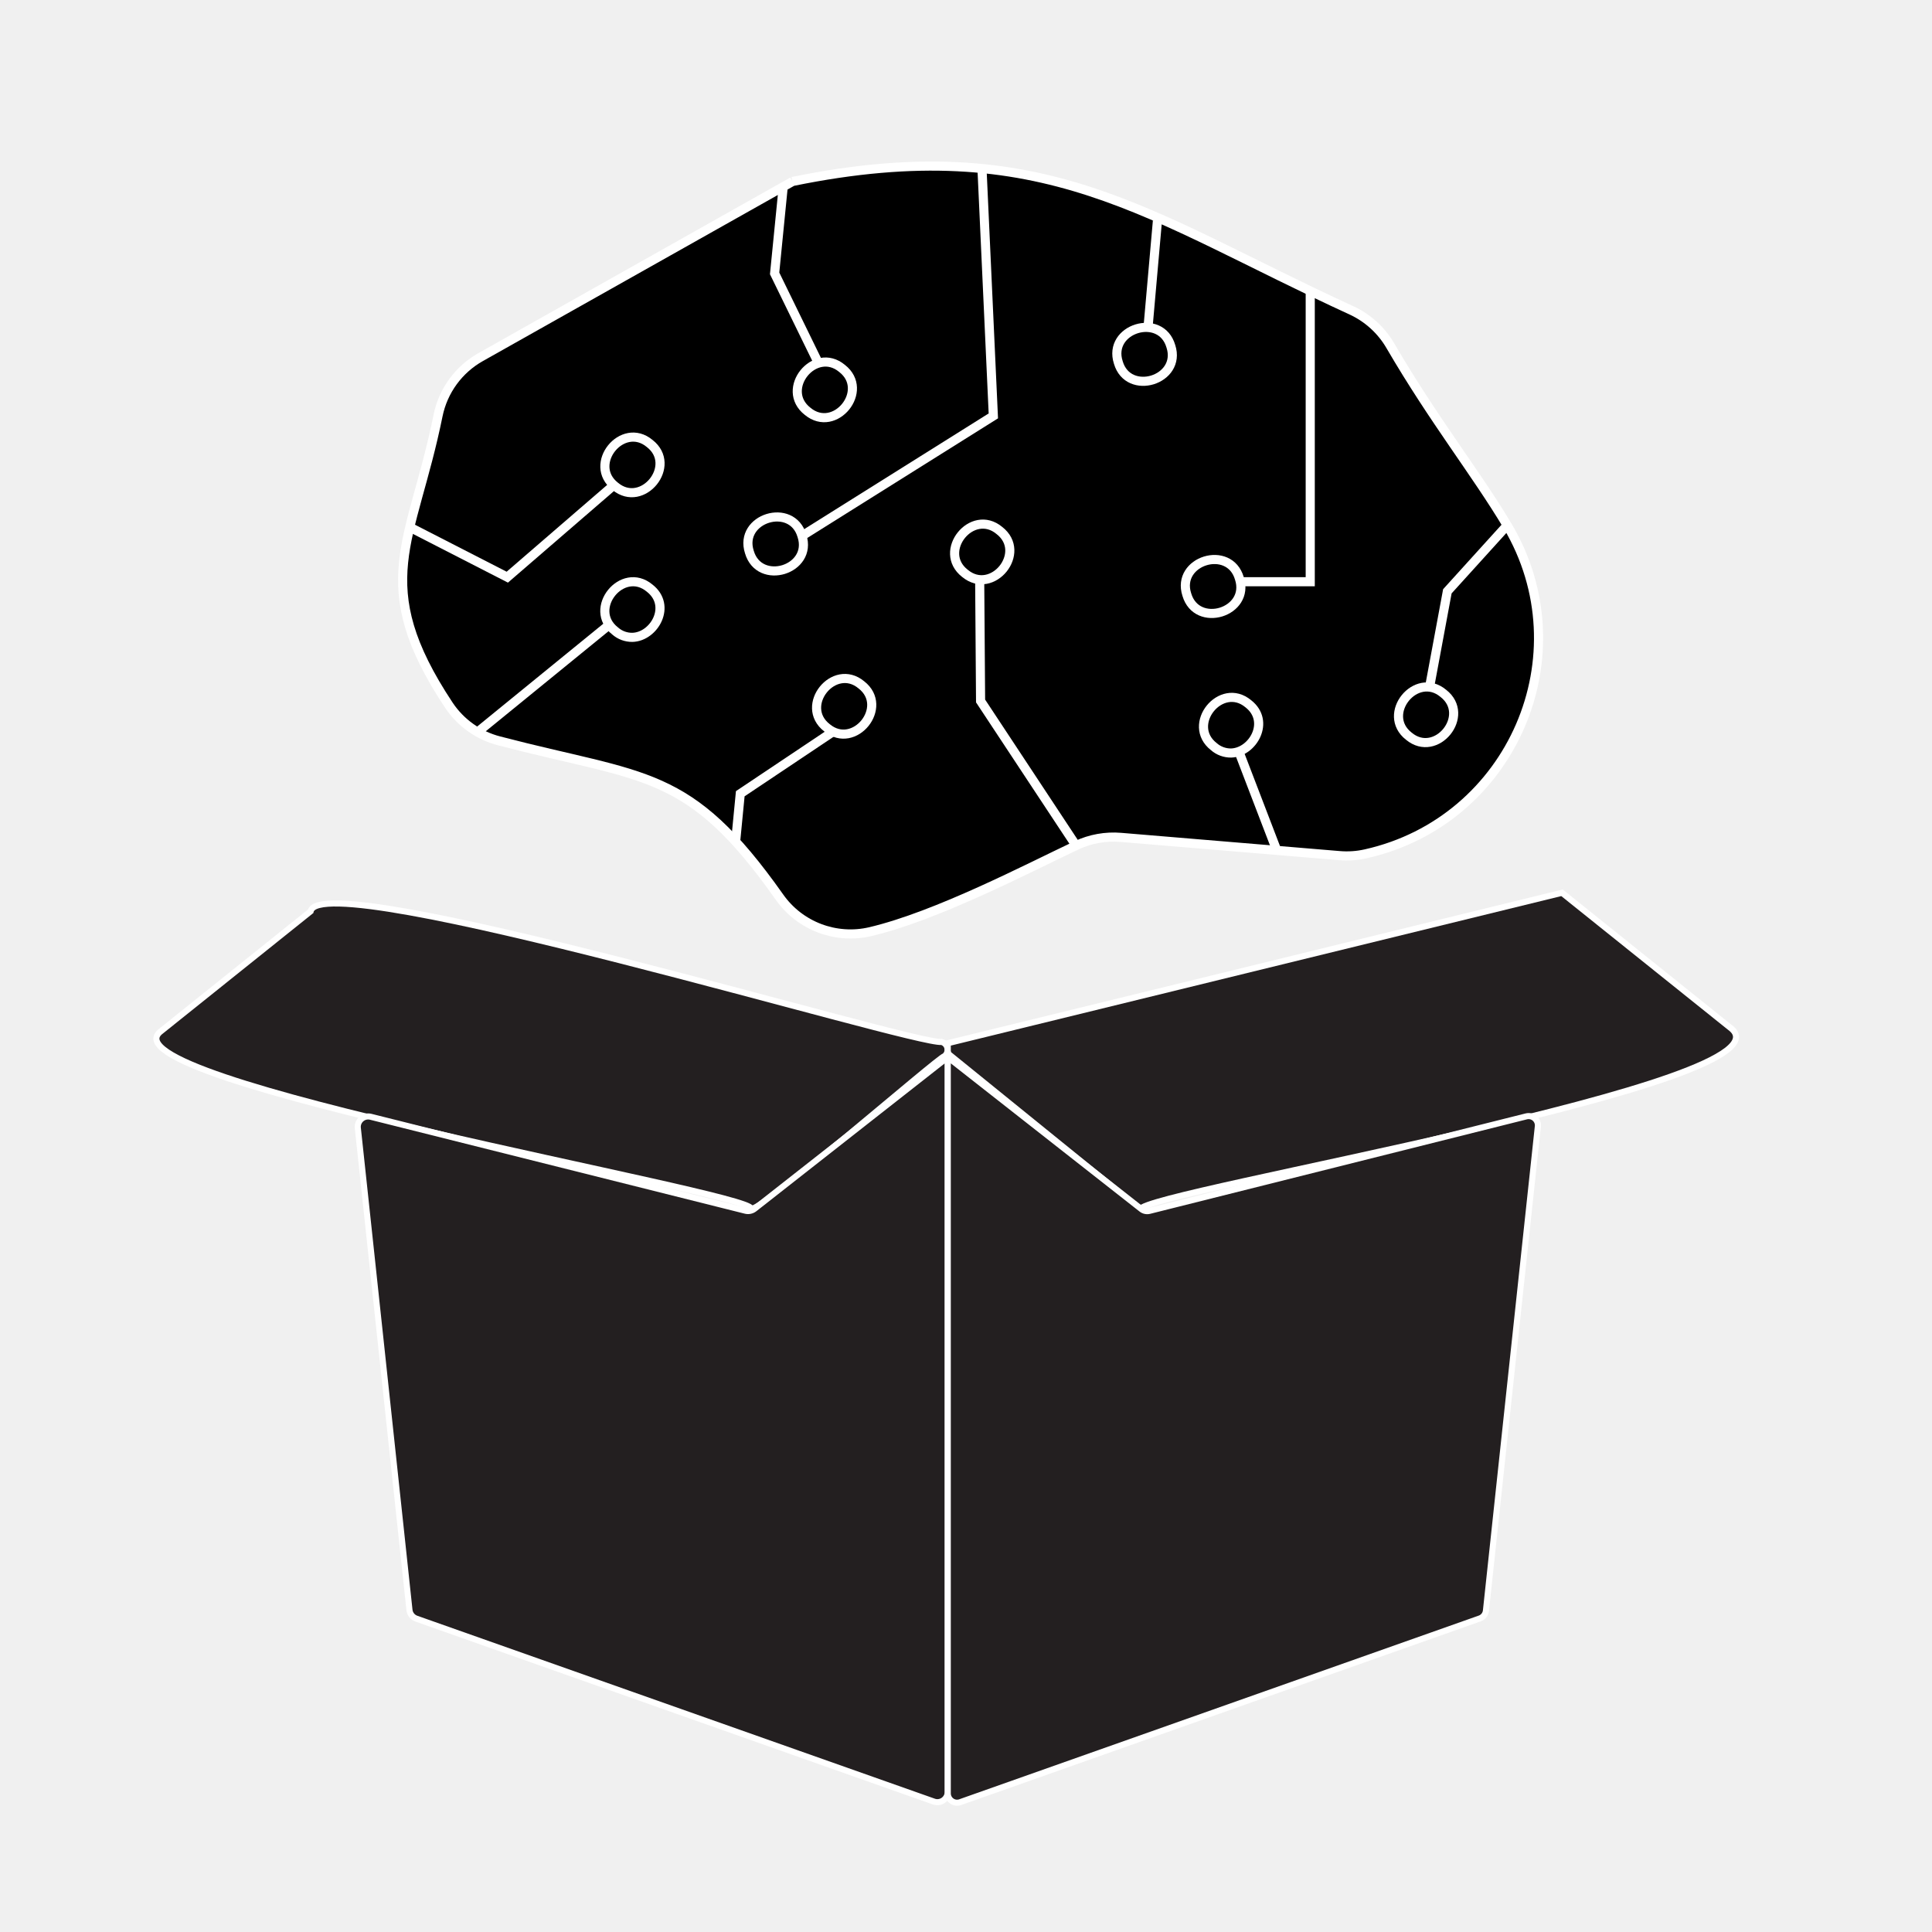
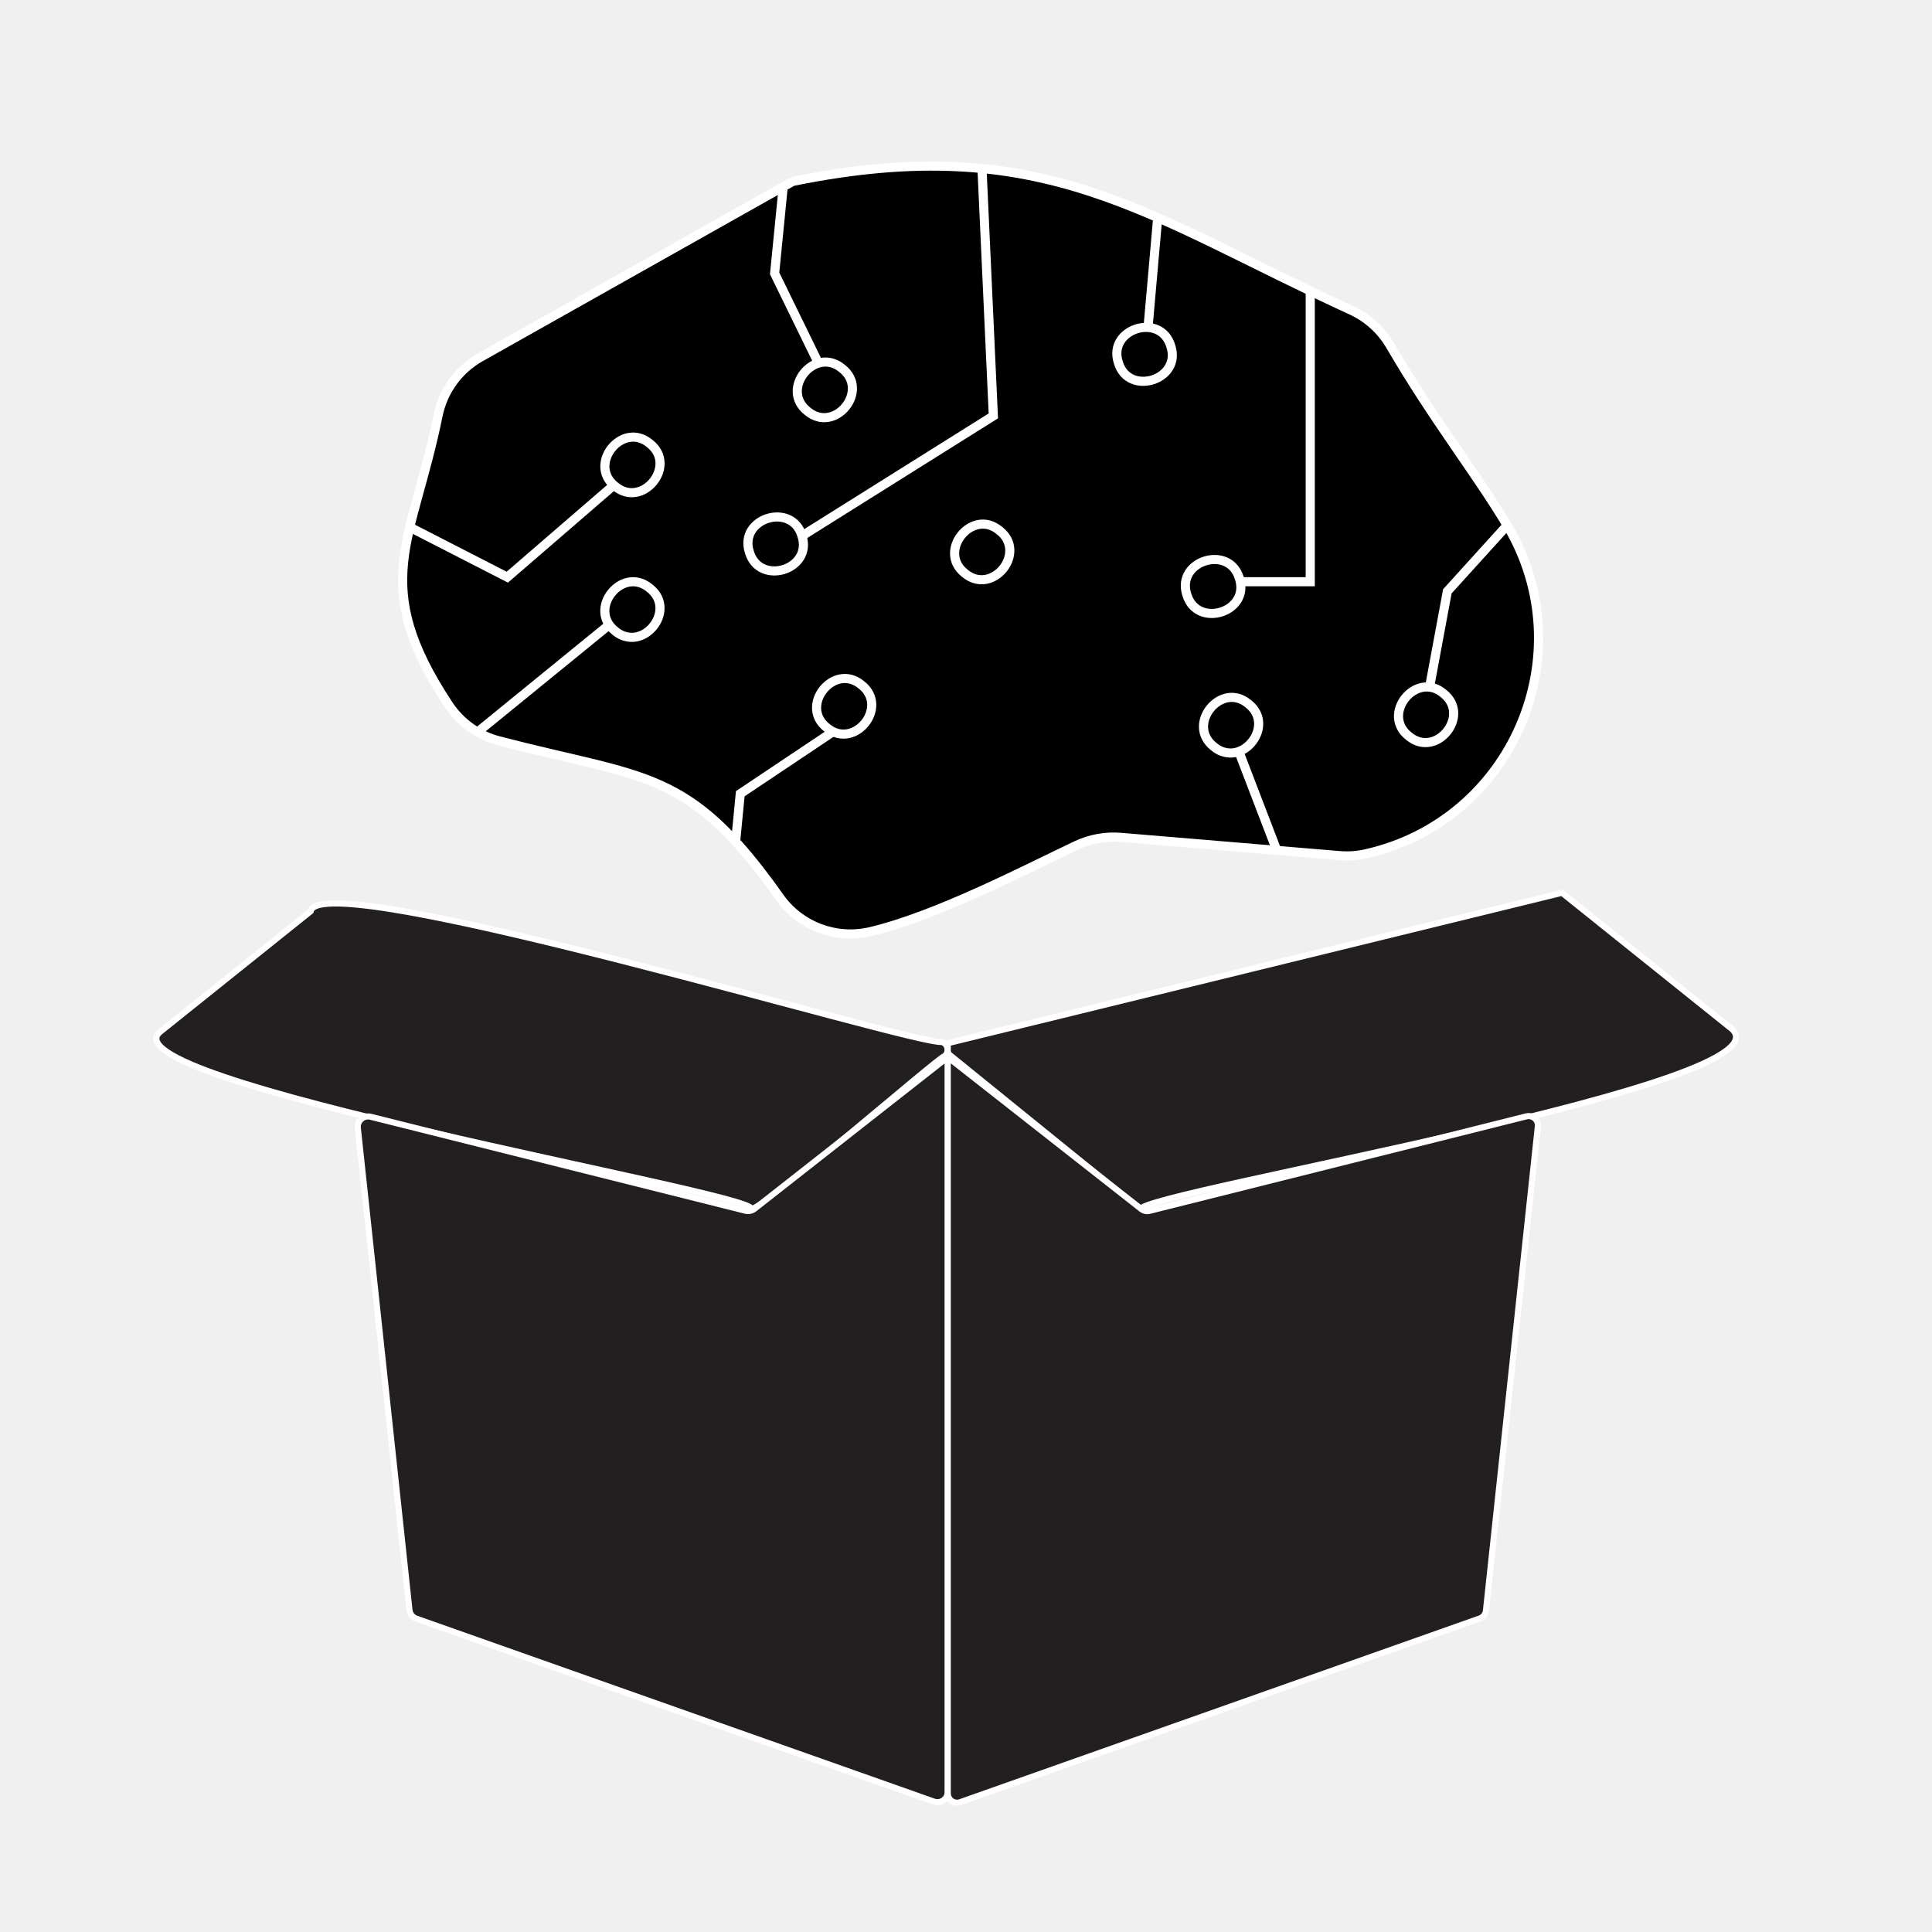
<svg xmlns="http://www.w3.org/2000/svg" id="Layer_1" data-name="Layer 1" viewBox="0 140 636 636">
  <defs>
    <style>
      @keyframes blink {
        0% {
-           opacity: 0;
+           opacity: 1;
        }
        50% {
-           opacity: 0.5;
+           opacity: 0;
        }
        100% {
          opacity: 1;
        }
      }

      .cls-1 {
        fill: none;
        stroke-width: 3px;
      }


      .cls-1,
      .cls-2 {
        stroke: #fff;
        stroke-miterlimit: 10;
      }

-       .app-ui-dark .cls-1,
-       .app-ui-dark .cls-2 {
-           stroke: #424242;
-           stroke-miterlimit: 10;
-       }

      .cls-2 {
        fill: #231f20;
        stroke-width: 2px;
      }

      path:not(.cls-1),
      path:not(.cls-2) {
-         animation: blink 5s linear infinite;
+         animation: blink 4s linear infinite;
+       }
+ 
+       polyline {
+         animation: blink 4s linear infinite;
+       }
+ 
+       line {
+         animation: blink 4s linear infinite;
      }
    </style>
  </defs>
  <path d="M260.89,199.75,158.21,257.56a28.63,28.63,0,0,0-14,19.21c-8.49,41.94-23,55.32,3.57,95.4a28.41,28.41,0,0,0,16.49,11.71c48.32,12.64,62.32,8.91,92.32,51.43a28.6,28.6,0,0,0,29.93,11.38c22.05-5.22,51.76-20.82,67.84-28.4A28.7,28.7,0,0,1,369,415.66l71.91,6a28.39,28.39,0,0,0,8.67-.59c48.21-10.8,71.92-65.55,46.66-108C486,295.89,472,278.36,457.75,253.91a28.81,28.81,0,0,0-12.9-11.76c-67.1-30.76-101.06-59.39-184-42.4" />
  <path class="cls-1" d="M260.89,199.75,158.21,257.56a28.63,28.63,0,0,0-14,19.21c-8.49,41.94-23,55.32,3.57,95.4a28.41,28.41,0,0,0,16.49,11.71c48.32,12.64,62.32,8.91,92.32,51.43a28.6,28.6,0,0,0,29.93,11.38c22.05-5.22,51.76-20.82,67.84-28.4A28.7,28.7,0,0,1,369,415.66l71.91,6a28.39,28.39,0,0,0,8.67-.59c48.21-10.8,71.92-65.55,46.66-108C486,295.89,472,278.36,457.75,253.91a28.81,28.81,0,0,0-12.9-11.76c-67.1-30.76-101.06-59.39-184-42.4" />
  <path d="M283.57,365.46c-9-7.5-20.62,6.87-11.36,14.1C281.25,387.06,292.82,372.69,283.57,365.46Z" />
  <path class="cls-1" d="M283.57,365.46c-9-7.5-20.62,6.87-11.36,14.1C281.25,387.06,292.82,372.69,283.57,365.46Z" />
  <path d="M277.21,261.29c-9-7.5-20.61,6.86-11.36,14.1C274.89,282.89,286.46,268.52,277.21,261.29Z" />
  <path class="cls-1" d="M277.21,261.29c-9-7.5-20.61,6.86-11.36,14.1C274.89,282.89,286.46,268.52,277.21,261.29Z" />
  <path d="M475.13,368.25c-9-7.5-20.61,6.87-11.35,14.1C472.81,389.85,484.39,375.48,475.13,368.25Z" />
  <path class="cls-1" d="M475.13,368.25c-9-7.5-20.61,6.87-11.35,14.1C472.81,389.85,484.39,375.48,475.13,368.25Z" />
  <path d="M213.88,286c-9-7.5-20.62,6.87-11.36,14.1C211.56,307.57,223.13,293.2,213.88,286Z" />
  <path class="cls-1" d="M213.88,286c-9-7.5-20.62,6.87-11.36,14.1C211.56,307.57,223.13,293.2,213.88,286Z" />
  <path class="cls-2" d="M53.05,479.41,102.25,440c3.34-15.54,198.6,44.08,207.73,43a2.67,2.67,0,0,1,1,4.63c-2.24.55-60.81,51.74-63.66,50.23C246.91,532.37,31.11,495.61,53.05,479.41Z" />
  <path class="cls-2" d="M569.5,478.24,514.2,433.9,312,483.42v3.34l63.36,51.34C376.22,532.19,594.48,496.48,569.5,478.24Z" />
  <path class="cls-2" d="M312,489.85v240a3.42,3.42,0,0,1-4.56,3.22L137.05,672.84a3.41,3.41,0,0,1-2.26-2.86l-17-158.67a3.42,3.42,0,0,1,4.23-3.68l123.41,30.94a3.45,3.45,0,0,0,2.94-.63L312,488Z" />
  <path class="cls-2" d="M312,489.85V730.37a3.06,3.06,0,0,0,4.09,2.89l171.07-60.49a3.08,3.08,0,0,0,2-2.56L506.25,510.8a3.06,3.06,0,0,0-3.79-3.3L378.39,538.61a3.06,3.06,0,0,1-2.63-.56L312,488Z" />
  <path d="M385.44,254c-3.28-11.28-20.92-5.86-17.3,5.32C371.42,270.57,389.06,265.15,385.44,254Z" />
  <path class="cls-1" d="M385.44,254c-3.28-11.28-20.92-5.86-17.3,5.32C371.42,270.57,389.06,265.15,385.44,254Z" />
  <path d="M329,314.64c-9-7.5-20.61,6.87-11.35,14.1C326.72,336.24,338.29,321.87,329,314.64Z" />
  <path class="cls-1" d="M329,314.64c-9-7.5-20.61,6.87-11.35,14.1C326.72,336.24,338.29,321.87,329,314.64Z" />
  <polyline class="cls-1" points="269.42 259.53 255 230 257.83 201.47" />
  <polyline class="cls-1" points="202.36 299.46 167 330 134.87 313.53" />
  <polyline class="cls-1" points="274 381.01 243.69 401.29 242.21 416.55" />
  <path d="M408,330.41c-3.29-11.28-20.92-5.86-17.31,5.32C394,347,411.63,341.58,408,330.41Z" />
  <path class="cls-1" d="M408,330.41c-3.29-11.28-20.92-5.86-17.31,5.32C394,347,411.63,341.58,408,330.41Z" />
  <path d="M264,316.41c-3.29-11.28-20.92-5.86-17.31,5.32C250,333,267.63,327.58,264,316.41Z" />
  <path class="cls-1" d="M264,316.41c-3.29-11.28-20.92-5.86-17.31,5.32C250,333,267.63,327.58,264,316.41Z" />
  <polyline class="cls-1" points="264.02 316.41 327 276.91 323.24 195" />
-   <polyline class="cls-1" points="322.5 330 322.8 370.76 354 418" />
+   <polyline class="cls-1" points="322.5 330 322.8 370.76 3      .app-ui-dark .cls-1,       .app-ui-dark .cls-2 {           stroke: #424242;           stroke-miterlimit: 10;       }54 418" />
  <path d="M213.86,333.61c-9-7.5-20.61,6.87-11.36,14.1a8.39,8.39,0,0,0,5.68,2.1C215.41,349.62,221.22,339.36,213.86,333.61Z" />
  <path class="cls-1" d="M213.86,333.61c-9-7.5-20.61,6.87-11.36,14.1a8.39,8.39,0,0,0,5.68,2.1C215.41,349.62,221.22,339.36,213.86,333.61Z" />
  <line class="cls-1" x1="200.5" y1="345.71" x2="157.96" y2="380.38" />
  <polyline class="cls-1" points="470.46 366.96 476.46 334.65 495.71 313.41" />
  <path d="M410.94,371.68c-9-7.5-20.61,6.87-11.36,14.1a8.45,8.45,0,0,0,5.68,2.11C412.49,387.69,418.3,377.43,410.94,371.68Z" />
  <path class="cls-1" d="M410.94,371.68c-9-7.5-20.61,6.87-11.36,14.1a8.45,8.45,0,0,0,5.68,2.11C412.49,387.69,418.3,377.43,410.94,371.68Z" />
  <line class="cls-1" x1="408.01" y1="387.89" x2="420.32" y2="419.98" />
  <line class="cls-1" x1="377.89" y1="248.12" x2="381.02" y2="212.66" />
  <polyline class="cls-1" points="409 331.5 431.32 331.5 431.32 235.79" />
</svg>
